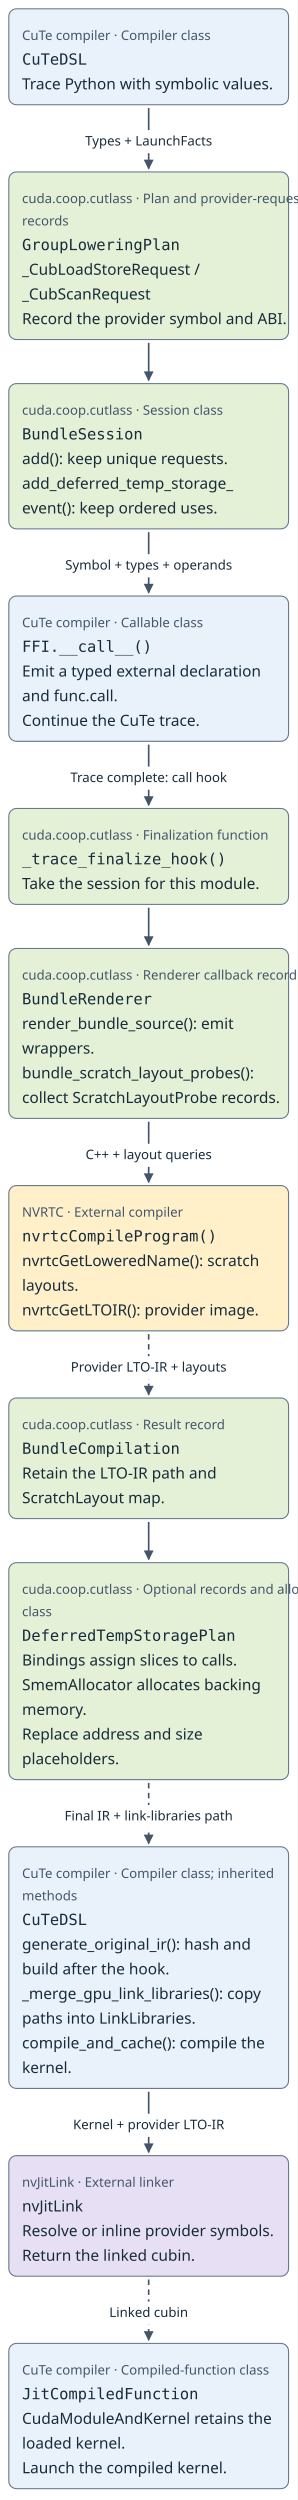
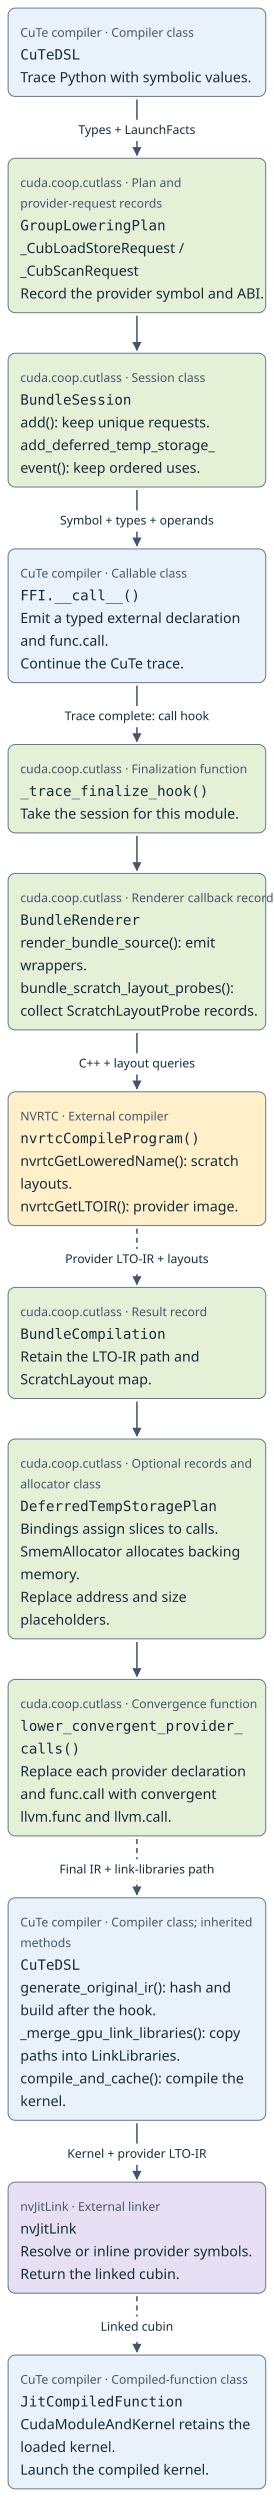
- <svg xmlns="http://www.w3.org/2000/svg" role="img" aria-labelledby="cutlass-handoffs-classes-title cutlass-handoffs-classes-desc" viewBox="0 0 270 2270">
+ <svg xmlns="http://www.w3.org/2000/svg" role="img" aria-labelledby="cutlass-handoffs-classes-title cutlass-handoffs-classes-desc" viewBox="0 0 270 2465">
  <defs>
    <marker id="cutlass-handoffs-classes-arrow" viewBox="0 0 10 10" refX="9" refY="5" markerWidth="6" markerHeight="6" orient="auto">
      <path d="M0 0L10 5L0 10Z" fill="#44556b" />
    </marker>
  </defs>
-   <rect width="270" height="2270" fill="#ffffff" />
+   <rect width="270" height="2465" fill="#ffffff" />
  <g data-node="CuTeDSL" role="group" aria-label="CuTe compiler. Compiler class. CuTeDSL. Trace Python with symbolic values.">
    <rect x="8" y="8" width="254" height="87.1" rx="7" fill="#e9f2fb" stroke="#68798b" stroke-width="1" />
    <text x="20" y="36.3" font-family="sans-serif" font-size="12px" font-weight="400" fill="#44556b">CuTe compiler · Compiler class</text>
    <text x="20" y="58.7" font-family="ui-monospace, SFMono-Regular, Consolas, monospace" font-size="14px" font-weight="500" fill="#172b3a">CuTeDSL</text>
    <text x="20" y="81.1" font-family="sans-serif" font-size="14px" font-weight="400" fill="#172b3a">Trace Python with symbolic values.</text>
  </g>
  <path d="M135 98.1V153.1" marker-end="url(#cutlass-handoffs-classes-arrow)" fill="none" stroke="#44556b" stroke-width="1.5" />
  <rect x="73.801" y="118.1" width="122.398" height="21" fill="#ffffff" />
  <text x="135" y="132.1" text-anchor="middle" font-family="sans-serif" font-size="12px" font-weight="400" fill="#172b3a">Types + LaunchFacts</text>
  <g data-node="GroupLoweringPlan" role="group" aria-label="cuda.coop.cutlass. Plan and provider-request records. GroupLoweringPlan. _CubLoadStoreRequest / _CubScanRequest. Record the provider symbol and ABI.">
    <rect x="8" y="156.1" width="254" height="152.2" rx="7" fill="#e5f1d7" stroke="#68798b" stroke-width="1" />
-     <text x="20" y="184.4" font-family="sans-serif" font-size="12px" font-weight="400" fill="#44556b">cuda.coop.cutlass · Plan and provider-request</text>
-     <text x="20" y="204.7" font-family="sans-serif" font-size="12px" font-weight="400" fill="#44556b">records</text>
+     <text x="20" y="184.4" font-family="sans-serif" font-size="12px" font-weight="400" fill="#44556b">cuda.coop.cutlass · Plan and</text>
+     <text x="20" y="204.7" font-family="sans-serif" font-size="12px" font-weight="400" fill="#44556b">provider-request records</text>
    <text x="20" y="227.1" font-family="ui-monospace, SFMono-Regular, Consolas, monospace" font-size="14px" font-weight="500" fill="#172b3a">GroupLoweringPlan</text>
    <text x="20" y="249.5" font-family="sans-serif" font-size="14px" font-weight="400" fill="#172b3a">_CubLoadStoreRequest /</text>
    <text x="20" y="271.9" font-family="sans-serif" font-size="14px" font-weight="400" fill="#172b3a">_CubScanRequest</text>
    <text x="20" y="294.3" font-family="sans-serif" font-size="14px" font-weight="400" fill="#172b3a">Record the provider symbol and ABI.</text>
  </g>
  <path d="M135 311.3V345.3" marker-end="url(#cutlass-handoffs-classes-arrow)" fill="none" stroke="#44556b" stroke-width="1.5" />
  <g data-node="BundleSession" role="group" aria-label="cuda.coop.cutlass. Session class. BundleSession. add(): keep unique requests.. add_deferred_temp_storage_event(): keep ordered uses.">
    <rect x="8" y="348.3" width="254" height="131.9" rx="7" fill="#e5f1d7" stroke="#68798b" stroke-width="1" />
    <text x="20" y="376.6" font-family="sans-serif" font-size="12px" font-weight="400" fill="#44556b">cuda.coop.cutlass · Session class</text>
    <text x="20" y="399" font-family="ui-monospace, SFMono-Regular, Consolas, monospace" font-size="14px" font-weight="500" fill="#172b3a">BundleSession</text>
    <text x="20" y="421.4" font-family="sans-serif" font-size="14px" font-weight="400" fill="#172b3a">add(): keep unique requests.</text>
    <text x="20" y="443.8" font-family="sans-serif" font-size="14px" font-weight="400" fill="#172b3a">add_deferred_temp_storage_</text>
    <text x="20" y="466.2" font-family="sans-serif" font-size="14px" font-weight="400" fill="#172b3a">event(): keep ordered uses.</text>
  </g>
  <path d="M135 483.2V538.2" marker-end="url(#cutlass-handoffs-classes-arrow)" fill="none" stroke="#44556b" stroke-width="1.5" />
  <rect x="57.957" y="503.2" width="154.086" height="21" fill="#ffffff" />
  <text x="135" y="517.2" text-anchor="middle" font-family="sans-serif" font-size="12px" font-weight="400" fill="#172b3a">Symbol + types + operands</text>
  <g data-node="FFI.__call__()" role="group" aria-label="CuTe compiler. Callable class. FFI.__call__(). Emit a typed external declaration and func.call.. Continue the CuTe trace.">
    <rect x="8" y="541.2" width="254" height="131.9" rx="7" fill="#e9f2fb" stroke="#68798b" stroke-width="1" />
    <text x="20" y="569.5" font-family="sans-serif" font-size="12px" font-weight="400" fill="#44556b">CuTe compiler · Callable class</text>
    <text x="20" y="591.9" font-family="ui-monospace, SFMono-Regular, Consolas, monospace" font-size="14px" font-weight="500" fill="#172b3a">FFI.__call__()</text>
    <text x="20" y="614.3" font-family="sans-serif" font-size="14px" font-weight="400" fill="#172b3a">Emit a typed external declaration</text>
    <text x="20" y="636.7" font-family="sans-serif" font-size="14px" font-weight="400" fill="#172b3a">and func.call.</text>
    <text x="20" y="659.1" font-family="sans-serif" font-size="14px" font-weight="400" fill="#172b3a">Continue the CuTe trace.</text>
  </g>
  <path d="M135 676.1V731.1" marker-end="url(#cutlass-handoffs-classes-arrow)" fill="none" stroke="#44556b" stroke-width="1.5" />
  <rect x="62.858" y="696.1" width="144.283" height="21" fill="#ffffff" />
  <text x="135" y="710.1" text-anchor="middle" font-family="sans-serif" font-size="12px" font-weight="400" fill="#172b3a">Trace complete: call hook</text>
  <g data-node="_trace_finalize_hook()" role="group" aria-label="cuda.coop.cutlass. Finalization function. _trace_finalize_hook(). Take the session for this module.">
    <rect x="8" y="734.1" width="254" height="87.1" rx="7" fill="#e5f1d7" stroke="#68798b" stroke-width="1" />
    <text x="20" y="762.4" font-family="sans-serif" font-size="12px" font-weight="400" fill="#44556b">cuda.coop.cutlass · Finalization function</text>
    <text x="20" y="784.8" font-family="ui-monospace, SFMono-Regular, Consolas, monospace" font-size="14px" font-weight="500" fill="#172b3a">_trace_finalize_hook()</text>
    <text x="20" y="807.2" font-family="sans-serif" font-size="14px" font-weight="400" fill="#172b3a">Take the session for this module.</text>
  </g>
  <path d="M135 824.2V858.2" marker-end="url(#cutlass-handoffs-classes-arrow)" fill="none" stroke="#44556b" stroke-width="1.5" />
  <g data-node="BundleRenderer" role="group" aria-label="cuda.coop.cutlass. Renderer callback record. BundleRenderer. render_bundle_source(): emit wrappers.. bundle_scratch_layout_probes(): collect ScratchLayoutProbe records.">
    <rect x="8" y="861.2" width="254" height="154.3" rx="7" fill="#e5f1d7" stroke="#68798b" stroke-width="1" />
    <text x="20" y="889.5" font-family="sans-serif" font-size="12px" font-weight="400" fill="#44556b">cuda.coop.cutlass · Renderer callback record</text>
    <text x="20" y="911.9" font-family="ui-monospace, SFMono-Regular, Consolas, monospace" font-size="14px" font-weight="500" fill="#172b3a">BundleRenderer</text>
    <text x="20" y="934.3" font-family="sans-serif" font-size="14px" font-weight="400" fill="#172b3a">render_bundle_source(): emit</text>
    <text x="20" y="956.7" font-family="sans-serif" font-size="14px" font-weight="400" fill="#172b3a">wrappers.</text>
    <text x="20" y="979.1" font-family="sans-serif" font-size="14px" font-weight="400" fill="#172b3a">bundle_scratch_layout_probes():</text>
    <text x="20" y="1001.5" font-family="sans-serif" font-size="14px" font-weight="400" fill="#172b3a">collect ScratchLayoutProbe records.</text>
  </g>
  <path d="M135 1018.5V1073.5" marker-end="url(#cutlass-handoffs-classes-arrow)" fill="none" stroke="#44556b" stroke-width="1.5" />
  <rect x="75.465" y="1038.5" width="119.07" height="21" fill="#ffffff" />
  <text x="135" y="1052.5" text-anchor="middle" font-family="sans-serif" font-size="12px" font-weight="400" fill="#172b3a">C++ + layout queries</text>
  <g data-node="nvrtcCompileProgram()" role="group" aria-label="NVRTC. External compiler. nvrtcCompileProgram(). nvrtcGetLoweredName(): scratch layouts.. nvrtcGetLTOIR(): provider image.">
    <rect x="8" y="1076.5" width="254" height="131.9" rx="7" fill="#fff0c9" stroke="#68798b" stroke-width="1" />
    <text x="20" y="1104.8" font-family="sans-serif" font-size="12px" font-weight="400" fill="#44556b">NVRTC · External compiler</text>
    <text x="20" y="1127.2" font-family="ui-monospace, SFMono-Regular, Consolas, monospace" font-size="14px" font-weight="500" fill="#172b3a">nvrtcCompileProgram()</text>
    <text x="20" y="1149.6" font-family="sans-serif" font-size="14px" font-weight="400" fill="#172b3a">nvrtcGetLoweredName(): scratch</text>
    <text x="20" y="1172" font-family="sans-serif" font-size="14px" font-weight="400" fill="#172b3a">layouts.</text>
    <text x="20" y="1194.4" font-family="sans-serif" font-size="14px" font-weight="400" fill="#172b3a">nvrtcGetLTOIR(): provider image.</text>
  </g>
  <path d="M135 1211.4V1266.4" marker-end="url(#cutlass-handoffs-classes-arrow)" stroke-dasharray="5 4" fill="none" stroke="#44556b" stroke-width="1.5" />
  <rect x="62.029" y="1231.4" width="145.941" height="21" fill="#ffffff" />
  <text x="135" y="1245.4" text-anchor="middle" font-family="sans-serif" font-size="12px" font-weight="400" fill="#172b3a">Provider LTO-IR + layouts</text>
  <g data-node="BundleCompilation" role="group" aria-label="cuda.coop.cutlass. Result record. BundleCompilation. Retain the LTO-IR path and ScratchLayout map.">
    <rect x="8" y="1269.4" width="254" height="109.5" rx="7" fill="#e5f1d7" stroke="#68798b" stroke-width="1" />
    <text x="20" y="1297.7" font-family="sans-serif" font-size="12px" font-weight="400" fill="#44556b">cuda.coop.cutlass · Result record</text>
    <text x="20" y="1320.1" font-family="ui-monospace, SFMono-Regular, Consolas, monospace" font-size="14px" font-weight="500" fill="#172b3a">BundleCompilation</text>
    <text x="20" y="1342.5" font-family="sans-serif" font-size="14px" font-weight="400" fill="#172b3a">Retain the LTO-IR path and</text>
    <text x="20" y="1364.9" font-family="sans-serif" font-size="14px" font-weight="400" fill="#172b3a">ScratchLayout map.</text>
  </g>
  <path d="M135 1381.9V1415.9" marker-end="url(#cutlass-handoffs-classes-arrow)" fill="none" stroke="#44556b" stroke-width="1.5" />
  <g data-node="DeferredTempStoragePlan" role="group" aria-label="cuda.coop.cutlass. Optional records and allocator class. DeferredTempStoragePlan. Bindings assign slices to calls.. SmemAllocator allocates backing memory.. Replace address and size placeholders.">
    <rect x="8" y="1418.9" width="254" height="197" rx="7" fill="#e5f1d7" stroke="#68798b" stroke-width="1" />
-     <text x="20" y="1447.2" font-family="sans-serif" font-size="12px" font-weight="400" fill="#44556b">cuda.coop.cutlass · Optional records and allocator</text>
-     <text x="20" y="1467.5" font-family="sans-serif" font-size="12px" font-weight="400" fill="#44556b">class</text>
+     <text x="20" y="1447.2" font-family="sans-serif" font-size="12px" font-weight="400" fill="#44556b">cuda.coop.cutlass · Optional records and</text>
+     <text x="20" y="1467.5" font-family="sans-serif" font-size="12px" font-weight="400" fill="#44556b">allocator class</text>
    <text x="20" y="1489.9" font-family="ui-monospace, SFMono-Regular, Consolas, monospace" font-size="14px" font-weight="500" fill="#172b3a">DeferredTempStoragePlan</text>
    <text x="20" y="1512.3" font-family="sans-serif" font-size="14px" font-weight="400" fill="#172b3a">Bindings assign slices to calls.</text>
    <text x="20" y="1534.7" font-family="sans-serif" font-size="14px" font-weight="400" fill="#172b3a">SmemAllocator allocates backing</text>
    <text x="20" y="1557.1" font-family="sans-serif" font-size="14px" font-weight="400" fill="#172b3a">memory.</text>
    <text x="20" y="1579.5" font-family="sans-serif" font-size="14px" font-weight="400" fill="#172b3a">Replace address and size</text>
    <text x="20" y="1601.9" font-family="sans-serif" font-size="14px" font-weight="400" fill="#172b3a">placeholders.</text>
  </g>
-   <path d="M135 1618.9V1673.9" marker-end="url(#cutlass-handoffs-classes-arrow)" stroke-dasharray="5 4" fill="none" stroke="#44556b" stroke-width="1.5" />
-   <rect x="58.139" y="1638.9" width="153.723" height="21" fill="#ffffff" />
-   <text x="135" y="1652.9" text-anchor="middle" font-family="sans-serif" font-size="12px" font-weight="400" fill="#172b3a">Final IR + link-libraries path</text>
+   <path d="M135 1618.9V1652.9" marker-end="url(#cutlass-handoffs-classes-arrow)" fill="none" stroke="#44556b" stroke-width="1.5" />
+   <g data-node="lower_convergent_provider_calls()" role="group" aria-label="cuda.coop.cutlass. Convergence function. lower_convergent_provider_calls(). Replace each provider declaration and func.call with convergent llvm.func and llvm.call.">
+     <rect x="8" y="1655.9" width="254" height="154.3" rx="7" fill="#e5f1d7" stroke="#68798b" stroke-width="1" />
+     <text x="20" y="1684.2" font-family="sans-serif" font-size="12px" font-weight="400" fill="#44556b">cuda.coop.cutlass · Convergence function</text>
+     <text x="20" y="1706.6" font-family="ui-monospace, SFMono-Regular, Consolas, monospace" font-size="14px" font-weight="500" fill="#172b3a">lower_convergent_provider_</text>
+     <text x="20" y="1729" font-family="ui-monospace, SFMono-Regular, Consolas, monospace" font-size="14px" font-weight="500" fill="#172b3a">calls()</text>
+     <text x="20" y="1751.4" font-family="sans-serif" font-size="14px" font-weight="400" fill="#172b3a">Replace each provider declaration</text>
+     <text x="20" y="1773.8" font-family="sans-serif" font-size="14px" font-weight="400" fill="#172b3a">and func.call with convergent</text>
+     <text x="20" y="1796.2" font-family="sans-serif" font-size="14px" font-weight="400" fill="#172b3a">llvm.func and llvm.call.</text>
+   </g>
+   <path d="M135 1813.2V1868.2" marker-end="url(#cutlass-handoffs-classes-arrow)" stroke-dasharray="5 4" fill="none" stroke="#44556b" stroke-width="1.5" />
+   <rect x="58.139" y="1833.2" width="153.723" height="21" fill="#ffffff" />
+   <text x="135" y="1847.2" text-anchor="middle" font-family="sans-serif" font-size="12px" font-weight="400" fill="#172b3a">Final IR + link-libraries path</text>
  <g data-node="CuTeDSL" role="group" aria-label="CuTe compiler. Compiler class; inherited methods. CuTeDSL. generate_original_ir(): hash and build after the hook.. _merge_gpu_link_libraries(): copy paths into LinkLibraries.. compile_and_cache(): compile the kernel.">
-     <rect x="8" y="1676.9" width="254" height="219.4" rx="7" fill="#e9f2fb" stroke="#68798b" stroke-width="1" />
-     <text x="20" y="1705.2" font-family="sans-serif" font-size="12px" font-weight="400" fill="#44556b">CuTe compiler · Compiler class; inherited</text>
-     <text x="20" y="1725.5" font-family="sans-serif" font-size="12px" font-weight="400" fill="#44556b">methods</text>
-     <text x="20" y="1747.9" font-family="ui-monospace, SFMono-Regular, Consolas, monospace" font-size="14px" font-weight="500" fill="#172b3a">CuTeDSL</text>
-     <text x="20" y="1770.3" font-family="sans-serif" font-size="14px" font-weight="400" fill="#172b3a">generate_original_ir(): hash and</text>
-     <text x="20" y="1792.7" font-family="sans-serif" font-size="14px" font-weight="400" fill="#172b3a">build after the hook.</text>
-     <text x="20" y="1815.1" font-family="sans-serif" font-size="14px" font-weight="400" fill="#172b3a">_merge_gpu_link_libraries(): copy</text>
-     <text x="20" y="1837.5" font-family="sans-serif" font-size="14px" font-weight="400" fill="#172b3a">paths into LinkLibraries.</text>
-     <text x="20" y="1859.9" font-family="sans-serif" font-size="14px" font-weight="400" fill="#172b3a">compile_and_cache(): compile the</text>
-     <text x="20" y="1882.3" font-family="sans-serif" font-size="14px" font-weight="400" fill="#172b3a">kernel.</text>
+     <rect x="8" y="1871.2" width="254" height="219.4" rx="7" fill="#e9f2fb" stroke="#68798b" stroke-width="1" />
+     <text x="20" y="1899.5" font-family="sans-serif" font-size="12px" font-weight="400" fill="#44556b">CuTe compiler · Compiler class; inherited</text>
+     <text x="20" y="1919.8" font-family="sans-serif" font-size="12px" font-weight="400" fill="#44556b">methods</text>
+     <text x="20" y="1942.2" font-family="ui-monospace, SFMono-Regular, Consolas, monospace" font-size="14px" font-weight="500" fill="#172b3a">CuTeDSL</text>
+     <text x="20" y="1964.6" font-family="sans-serif" font-size="14px" font-weight="400" fill="#172b3a">generate_original_ir(): hash and</text>
+     <text x="20" y="1987" font-family="sans-serif" font-size="14px" font-weight="400" fill="#172b3a">build after the hook.</text>
+     <text x="20" y="2009.4" font-family="sans-serif" font-size="14px" font-weight="400" fill="#172b3a">_merge_gpu_link_libraries(): copy</text>
+     <text x="20" y="2031.8" font-family="sans-serif" font-size="14px" font-weight="400" fill="#172b3a">paths into LinkLibraries.</text>
+     <text x="20" y="2054.2" font-family="sans-serif" font-size="14px" font-weight="400" fill="#172b3a">compile_and_cache(): compile the</text>
+     <text x="20" y="2076.6" font-family="sans-serif" font-size="14px" font-weight="400" fill="#172b3a">kernel.</text>
  </g>
-   <path d="M135 1899.3V1954.3" marker-end="url(#cutlass-handoffs-classes-arrow)" fill="none" stroke="#44556b" stroke-width="1.5" />
-   <rect x="64.361" y="1919.3" width="141.277" height="21" fill="#ffffff" />
-   <text x="135" y="1933.3" text-anchor="middle" font-family="sans-serif" font-size="12px" font-weight="400" fill="#172b3a">Kernel + provider LTO-IR</text>
+   <path d="M135 2093.6V2148.6" marker-end="url(#cutlass-handoffs-classes-arrow)" fill="none" stroke="#44556b" stroke-width="1.5" />
+   <rect x="64.361" y="2113.6" width="141.277" height="21" fill="#ffffff" />
+   <text x="135" y="2127.6" text-anchor="middle" font-family="sans-serif" font-size="12px" font-weight="400" fill="#172b3a">Kernel + provider LTO-IR</text>
  <g data-node="nvJitLink" role="group" aria-label="nvJitLink. External linker. nvJitLink. Resolve or inline provider symbols.. Return the linked cubin.">
-     <rect x="8" y="1957.3" width="254" height="109.5" rx="7" fill="#e7dff4" stroke="#68798b" stroke-width="1" />
-     <text x="20" y="1985.6" font-family="sans-serif" font-size="12px" font-weight="400" fill="#44556b">nvJitLink · External linker</text>
-     <text x="20" y="2008" font-family="sans-serif" font-size="14px" font-weight="500" fill="#172b3a">nvJitLink</text>
-     <text x="20" y="2030.4" font-family="sans-serif" font-size="14px" font-weight="400" fill="#172b3a">Resolve or inline provider symbols.</text>
-     <text x="20" y="2052.8" font-family="sans-serif" font-size="14px" font-weight="400" fill="#172b3a">Return the linked cubin.</text>
+     <rect x="8" y="2151.6" width="254" height="109.5" rx="7" fill="#e7dff4" stroke="#68798b" stroke-width="1" />
+     <text x="20" y="2179.9" font-family="sans-serif" font-size="12px" font-weight="400" fill="#44556b">nvJitLink · External linker</text>
+     <text x="20" y="2202.3" font-family="sans-serif" font-size="14px" font-weight="500" fill="#172b3a">nvJitLink</text>
+     <text x="20" y="2224.7" font-family="sans-serif" font-size="14px" font-weight="400" fill="#172b3a">Resolve or inline provider symbols.</text>
+     <text x="20" y="2247.1" font-family="sans-serif" font-size="14px" font-weight="400" fill="#172b3a">Return the linked cubin.</text>
  </g>
-   <path d="M135 2069.8V2124.8" marker-end="url(#cutlass-handoffs-classes-arrow)" stroke-dasharray="5 4" fill="none" stroke="#44556b" stroke-width="1.5" />
-   <rect x="97.309" y="2089.8" width="75.383" height="21" fill="#ffffff" />
-   <text x="135" y="2103.8" text-anchor="middle" font-family="sans-serif" font-size="12px" font-weight="400" fill="#172b3a">Linked cubin</text>
+   <path d="M135 2264.1V2319.1" marker-end="url(#cutlass-handoffs-classes-arrow)" stroke-dasharray="5 4" fill="none" stroke="#44556b" stroke-width="1.5" />
+   <rect x="97.309" y="2284.1" width="75.383" height="21" fill="#ffffff" />
+   <text x="135" y="2298.1" text-anchor="middle" font-family="sans-serif" font-size="12px" font-weight="400" fill="#172b3a">Linked cubin</text>
  <g data-node="JitCompiledFunction" role="group" aria-label="CuTe compiler. Compiled-function class. JitCompiledFunction. CudaModuleAndKernel retains the loaded kernel.. Launch the compiled kernel.">
-     <rect x="8" y="2127.8" width="254" height="131.9" rx="7" fill="#e9f2fb" stroke="#68798b" stroke-width="1" />
-     <text x="20" y="2156.1" font-family="sans-serif" font-size="12px" font-weight="400" fill="#44556b">CuTe compiler · Compiled-function class</text>
-     <text x="20" y="2178.5" font-family="ui-monospace, SFMono-Regular, Consolas, monospace" font-size="14px" font-weight="500" fill="#172b3a">JitCompiledFunction</text>
-     <text x="20" y="2200.9" font-family="sans-serif" font-size="14px" font-weight="400" fill="#172b3a">CudaModuleAndKernel retains the</text>
-     <text x="20" y="2223.3" font-family="sans-serif" font-size="14px" font-weight="400" fill="#172b3a">loaded kernel.</text>
-     <text x="20" y="2245.7" font-family="sans-serif" font-size="14px" font-weight="400" fill="#172b3a">Launch the compiled kernel.</text>
+     <rect x="8" y="2322.1" width="254" height="131.9" rx="7" fill="#e9f2fb" stroke="#68798b" stroke-width="1" />
+     <text x="20" y="2350.4" font-family="sans-serif" font-size="12px" font-weight="400" fill="#44556b">CuTe compiler · Compiled-function class</text>
+     <text x="20" y="2372.8" font-family="ui-monospace, SFMono-Regular, Consolas, monospace" font-size="14px" font-weight="500" fill="#172b3a">JitCompiledFunction</text>
+     <text x="20" y="2395.2" font-family="sans-serif" font-size="14px" font-weight="400" fill="#172b3a">CudaModuleAndKernel retains the</text>
+     <text x="20" y="2417.6" font-family="sans-serif" font-size="14px" font-weight="400" fill="#172b3a">loaded kernel.</text>
+     <text x="20" y="2440" font-family="sans-serif" font-size="14px" font-weight="400" fill="#172b3a">Launch the compiled kernel.</text>
  </g>
</svg>
